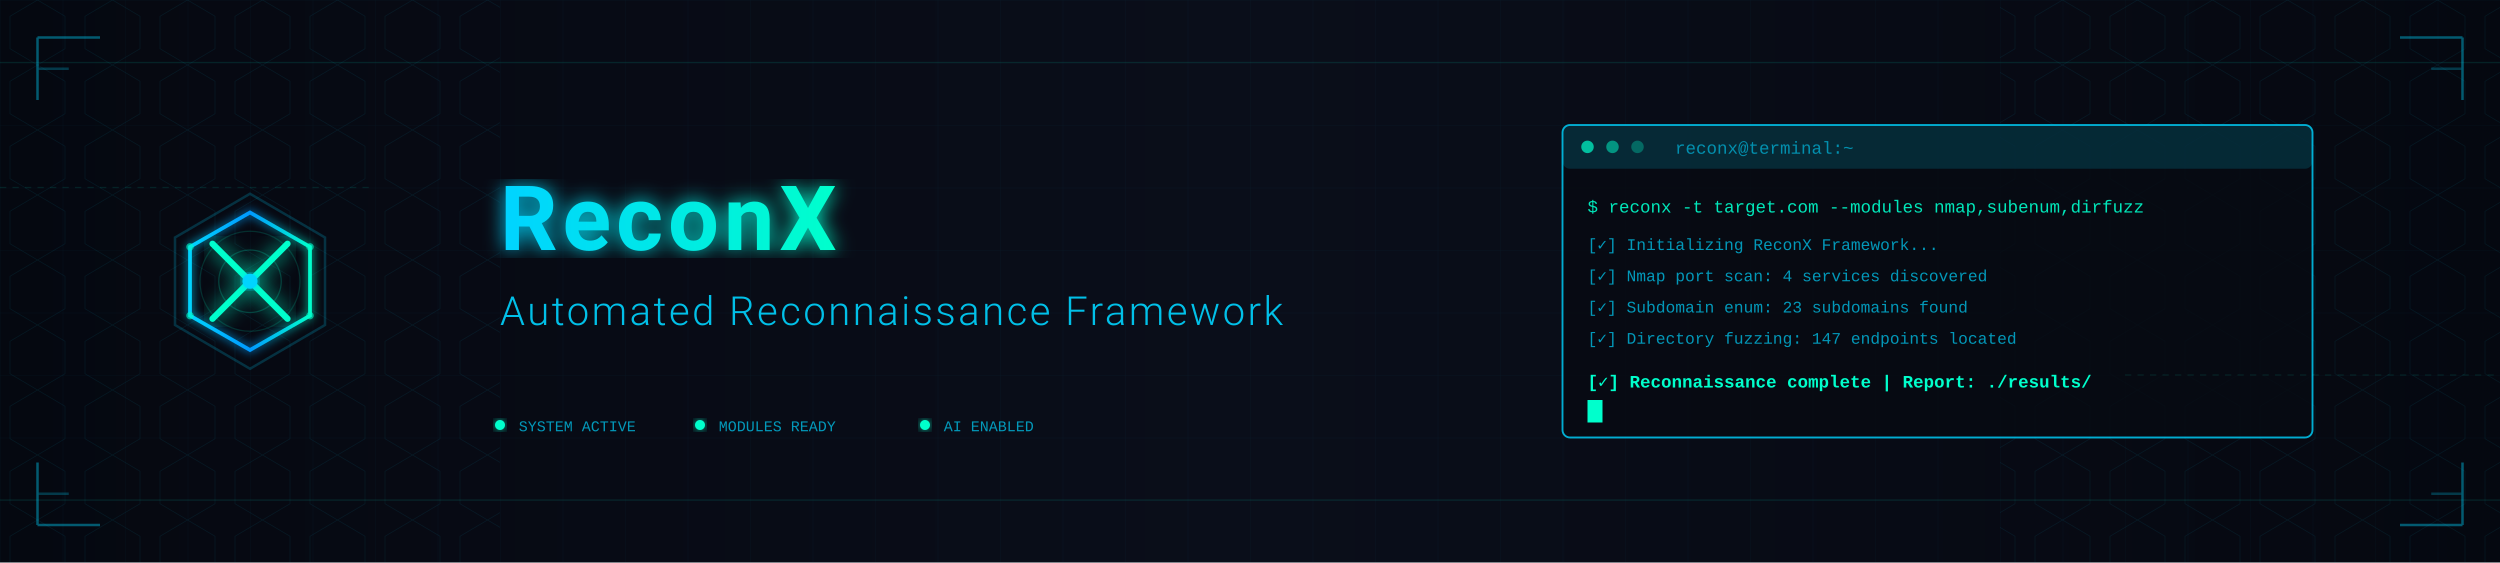
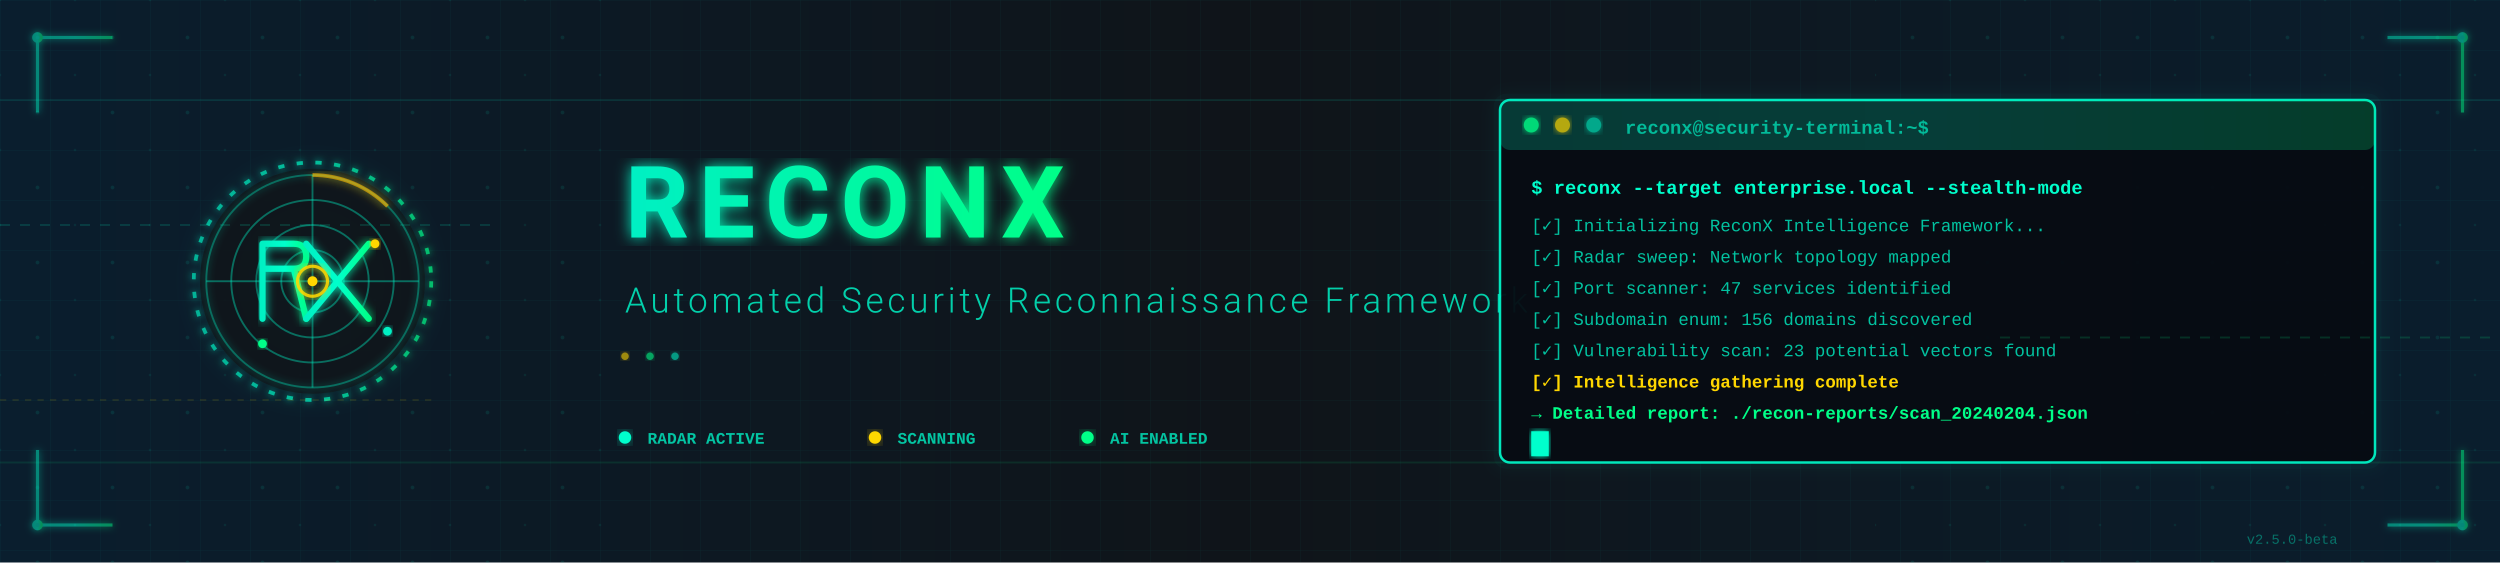
<svg xmlns="http://www.w3.org/2000/svg" viewBox="0 0 2000 450">
  <defs>
    <linearGradient id="bgGradient" x1="0%" y1="0%" x2="100%" y2="0%">
-       <stop offset="0%" style="stop-color:#050810;stop-opacity:1" />
-       <stop offset="50%" style="stop-color:#0a0e1a;stop-opacity:1" />
-       <stop offset="100%" style="stop-color:#050810;stop-opacity:1" />
+       <stop offset="0%" style="stop-color:#0A1E2E;stop-opacity:1" />
+       <stop offset="50%" style="stop-color:#0F1419;stop-opacity:1" />
+       <stop offset="100%" style="stop-color:#0A1E2E;stop-opacity:1" />
    </linearGradient>
-     <linearGradient id="neonBlue" x1="0%" y1="0%" x2="100%" y2="0%">
-       <stop offset="0%" style="stop-color:#00d4ff;stop-opacity:1" />
-       <stop offset="50%" style="stop-color:#0099ff;stop-opacity:1" />
-       <stop offset="100%" style="stop-color:#00ffcc;stop-opacity:1" />
+     <linearGradient id="neonCyan" x1="0%" y1="0%" x2="100%" y2="0%">
+       <stop offset="0%" style="stop-color:#00F0C3;stop-opacity:1" />
+       <stop offset="50%" style="stop-color:#00FFCC;stop-opacity:1" />
+       <stop offset="100%" style="stop-color:#00FF88;stop-opacity:1" />
+     </linearGradient>
+     <linearGradient id="goldGradient" x1="0%" y1="100%" x2="100%" y2="0%">
+       <stop offset="0%" style="stop-color:#FFD700;stop-opacity:0.8" />
+       <stop offset="100%" style="stop-color:#FFA500;stop-opacity:0.8" />
    </linearGradient>
    <linearGradient id="textGlow" x1="0%" y1="0%" x2="100%" y2="0%">
-       <stop offset="0%" style="stop-color:#00d4ff;stop-opacity:1" />
-       <stop offset="100%" style="stop-color:#00ffcc;stop-opacity:1" />
+       <stop offset="0%" style="stop-color:#00F0C3;stop-opacity:1" />
+       <stop offset="100%" style="stop-color:#00FF88;stop-opacity:1" />
    </linearGradient>
+     <radialGradient id="radarGlow">
+       <stop offset="0%" style="stop-color:#00F0C3;stop-opacity:0.6" />
+       <stop offset="100%" style="stop-color:#00F0C3;stop-opacity:0" />
+     </radialGradient>
    <filter id="glow">
+       <feGaussianBlur stdDeviation="3" result="coloredBlur" />
+       <feMerge>
+         <feMergeNode in="coloredBlur" />
+         <feMergeNode in="SourceGraphic" />
+       </feMerge>
+     </filter>
+     <filter id="strongGlow">
+       <feGaussianBlur stdDeviation="6" result="coloredBlur" />
+       <feMerge>
+         <feMergeNode in="coloredBlur" />
+         <feMergeNode in="SourceGraphic" />
+       </feMerge>
+     </filter>
+     <filter id="neonGlow">
      <feGaussianBlur stdDeviation="4" result="coloredBlur" />
      <feMerge>
        <feMergeNode in="coloredBlur" />
        <feMergeNode in="SourceGraphic" />
      </feMerge>
    </filter>
-     <filter id="strongGlow">
-       <feGaussianBlur stdDeviation="8" result="coloredBlur" />
-       <feMerge>
-         <feMergeNode in="coloredBlur" />
-         <feMergeNode in="SourceGraphic" />
-       </feMerge>
-     </filter>
-     <pattern id="hexPattern" x="0" y="0" width="60" height="52" patternUnits="userSpaceOnUse">
-       <path d="M30 0 L52 13 L52 39 L30 52 L8 39 L8 13 Z" fill="none" stroke="#00d4ff" stroke-width="0.5" opacity="0.15" />
+     <pattern id="radarGrid" x="0" y="0" width="40" height="40" patternUnits="userSpaceOnUse">
+       <path d="M 40 0 L 0 0 0 40" fill="none" stroke="#00F0C3" stroke-width="0.3" opacity="0.15" />
    </pattern>
-     <pattern id="grid" width="50" height="50" patternUnits="userSpaceOnUse">
-       <path d="M 50 0 L 0 0 0 50" fill="none" stroke="#00d4ff" stroke-width="0.3" opacity="0.1" />
+     <pattern id="techPattern" x="0" y="0" width="60" height="60" patternUnits="userSpaceOnUse">
+       <circle cx="30" cy="30" r="1.5" fill="#00F0C3" opacity="0.2" />
+       <circle cx="0" cy="0" r="1" fill="#00F0C3" opacity="0.15" />
+       <circle cx="60" cy="0" r="1" fill="#00F0C3" opacity="0.15" />
+       <circle cx="0" cy="60" r="1" fill="#00F0C3" opacity="0.15" />
+       <circle cx="60" cy="60" r="1" fill="#00F0C3" opacity="0.15" />
    </pattern>
  </defs>
  <rect width="2000" height="450" fill="url(#bgGradient)" />
-   <rect width="2000" height="450" fill="url(#grid)" />
-   <rect x="0" y="0" width="400" height="450" fill="url(#hexPattern)" opacity="0.6" />
-   <rect x="1600" y="0" width="400" height="450" fill="url(#hexPattern)" opacity="0.6" />
-   <line x1="0" y1="50" x2="2000" y2="50" stroke="#00ffcc" stroke-width="1" opacity="0.1">
-     <animate attributeName="opacity" values="0.1;0.3;0.1" dur="3s" repeatCount="indefinite" />
+   <rect width="2000" height="450" fill="url(#radarGrid)" />
+   <rect x="0" y="0" width="500" height="450" fill="url(#techPattern)" opacity="0.5" />
+   <rect x="1500" y="0" width="500" height="450" fill="url(#techPattern)" opacity="0.5" />
+   <line x1="0" y1="80" x2="2000" y2="80" stroke="#00F0C3" stroke-width="1.5" opacity="0.1">
+     <animate attributeName="opacity" values="0.1;0.4;0.1" dur="3s" repeatCount="indefinite" />
  </line>
-   <line x1="0" y1="400" x2="2000" y2="400" stroke="#00ffcc" stroke-width="1" opacity="0.1">
-     <animate attributeName="opacity" values="0.1;0.3;0.1" dur="3s" begin="1.5s" repeatCount="indefinite" />
+   <line x1="0" y1="370" x2="2000" y2="370" stroke="#00FF88" stroke-width="1.5" opacity="0.1">
+     <animate attributeName="opacity" values="0.1;0.4;0.1" dur="3s" begin="1.5s" repeatCount="indefinite" />
  </line>
-   <g transform="translate(200, 225)">
-     <path d="M 0 -70 L 60 -35 L 60 35 L 0 70 L -60 35 L -60 -35 Z" fill="none" stroke="#00d4ff" stroke-width="2" opacity="0.2" />
-     <path d="M 0 -55 L 48 -27.5 L 48 27.5 L 0 55 L -48 27.5 L -48 -27.5 Z" fill="none" stroke="url(#neonBlue)" stroke-width="3" filter="url(#glow)" />
-     <line x1="-30" y1="-30" x2="30" y2="30" stroke="#00ffcc" stroke-width="5" stroke-linecap="round" filter="url(#strongGlow)" />
-     <line x1="30" y1="-30" x2="-30" y2="30" stroke="#00ffcc" stroke-width="5" stroke-linecap="round" filter="url(#strongGlow)" />
-     <circle cx="0" cy="0" r="6" fill="#00d4ff" filter="url(#glow)" />
-     <circle cx="0" cy="0" r="40" fill="none" stroke="#00ffcc" stroke-width="1" opacity="0.15" />
-     <circle cx="0" cy="0" r="25" fill="none" stroke="#00ffcc" stroke-width="1" opacity="0.2" />
-     <circle cx="48" cy="-27.5" r="3" fill="#00ffcc" opacity="0.6" />
-     <circle cx="48" cy="27.5" r="3" fill="#00ffcc" opacity="0.6" />
-     <circle cx="-48" cy="-27.5" r="3" fill="#00ffcc" opacity="0.6" />
-     <circle cx="-48" cy="27.5" r="3" fill="#00ffcc" opacity="0.6" />
+   <g transform="translate(250, 225)">
+     <circle cx="0" cy="0" r="110" fill="url(#radarGlow)" opacity="0.3" />
+     <circle cx="0" cy="0" r="90" fill="#0F1419" opacity="0.9" />
+     <circle cx="0" cy="0" r="85" fill="none" stroke="#00F0C3" stroke-width="1.5" opacity="0.4" filter="url(#glow)" />
+     <circle cx="0" cy="0" r="65" fill="none" stroke="#00F0C3" stroke-width="1.5" opacity="0.4" />
+     <circle cx="0" cy="0" r="45" fill="none" stroke="#00F0C3" stroke-width="1.5" opacity="0.4" />
+     <circle cx="0" cy="0" r="25" fill="none" stroke="#00F0C3" stroke-width="1.5" opacity="0.4" />
+     <line x1="-85" y1="0" x2="85" y2="0" stroke="#00F0C3" stroke-width="1.5" opacity="0.4" />
+     <line x1="0" y1="-85" x2="0" y2="85" stroke="#00F0C3" stroke-width="1.5" opacity="0.4" />
+     <path d="M -40,-30 L -40,30 M -40,-30 L -15,-30 Q -5,-30 -5,-20 Q -5,-10 -15,-10 L -40,-10 M -15,-10 L -5,30" stroke="url(#neonCyan)" stroke-width="5" fill="none" stroke-linecap="round" stroke-linejoin="round" filter="url(#neonGlow)" />
+     <g transform="translate(20, 0)">
+       <line x1="-25" y1="-30" x2="25" y2="30" stroke="url(#neonCyan)" stroke-width="5" stroke-linecap="round" filter="url(#neonGlow)" />
+       <line x1="25" y1="-30" x2="-25" y2="30" stroke="url(#neonCyan)" stroke-width="5" stroke-linecap="round" filter="url(#neonGlow)" />
+     </g>
+     <circle cx="0" cy="0" r="12" fill="none" stroke="#FFD700" stroke-width="2.5" opacity="0.9" filter="url(#glow)" />
+     <circle cx="0" cy="0" r="4" fill="#FFD700" opacity="1" filter="url(#strongGlow)">
+       <animate attributeName="r" values="4;7;4" dur="2s" repeatCount="indefinite" />
+       <animate attributeName="opacity" values="1;0.5;1" dur="2s" repeatCount="indefinite" />
+     </circle>
+     <g transform="translate(-65, -65)">
+       <line x1="0" y1="0" x2="15" y2="0" stroke="url(#neonCyan)" stroke-width="3" stroke-linecap="round" />
+       <line x1="0" y1="0" x2="0" y2="15" stroke="url(#neonCyan)" stroke-width="3" stroke-linecap="round" />
+     </g>
+     <g transform="translate(65, -65)">
+       <line x1="0" y1="0" x2="-15" y2="0" stroke="url(#neonCyan)" stroke-width="3" stroke-linecap="round" />
+       <line x1="0" y1="0" x2="0" y2="15" stroke="url(#neonCyan)" stroke-width="3" stroke-linecap="round" />
+     </g>
+     <g transform="translate(-65, 65)">
+       <line x1="0" y1="0" x2="15" y2="0" stroke="url(#neonCyan)" stroke-width="3" stroke-linecap="round" />
+       <line x1="0" y1="0" x2="0" y2="-15" stroke="url(#neonCyan)" stroke-width="3" stroke-linecap="round" />
+     </g>
+     <g transform="translate(65, 65)">
+       <line x1="0" y1="0" x2="-15" y2="0" stroke="url(#neonCyan)" stroke-width="3" stroke-linecap="round" />
+       <line x1="0" y1="0" x2="0" y2="-15" stroke="url(#neonCyan)" stroke-width="3" stroke-linecap="round" />
+     </g>
+     <path d="M 0,-85 A 85,85 0 0,1 60,-60" fill="none" stroke="url(#goldGradient)" stroke-width="3" opacity="0.8" filter="url(#neonGlow)">
+       <animateTransform attributeName="transform" type="rotate" from="0 0 0" to="360 0 0" dur="4s" repeatCount="indefinite" />
+     </path>
+     <circle cx="0" cy="0" r="95" fill="none" stroke="url(#neonCyan)" stroke-width="3" stroke-dasharray="5 10" opacity="0.7" filter="url(#glow)" />
+     <circle cx="50" cy="-30" r="3.5" fill="#FFD700" filter="url(#glow)">
+       <animate attributeName="opacity" values="0;1;0" dur="2s" repeatCount="indefinite" />
+     </circle>
+     <circle cx="-40" cy="50" r="3.5" fill="#00FF88" filter="url(#glow)">
+       <animate attributeName="opacity" values="1;0;1" dur="2.5s" repeatCount="indefinite" />
+     </circle>
+     <circle cx="60" cy="40" r="3.5" fill="#00F0C3" filter="url(#glow)">
+       <animate attributeName="opacity" values="0;1;0" dur="1.8s" repeatCount="indefinite" begin="0.5s" />
+     </circle>
  </g>
-   <text x="400" y="200" font-family="'Roboto', 'Arial', sans-serif" font-size="72" font-weight="700" fill="url(#textGlow)" letter-spacing="4" filter="url(#strongGlow)">ReconX</text>
-   <text x="400" y="260" font-family="'Roboto', 'Arial', sans-serif" font-size="32" font-weight="300" fill="#00d4ff" letter-spacing="2" opacity="0.9">Automated Reconnaissance Framework</text>
-   <line x1="400" y1="280" x2="900" y2="280" stroke="url(#neonBlue)" stroke-width="2" filter="url(#glow)" />
-   <g transform="translate(1250, 100)">
-     <rect x="0" y="0" width="600" height="250" fill="#060a12" stroke="#00d4ff" stroke-width="1.5" rx="6" opacity="0.8" />
-     <rect x="0" y="0" width="600" height="35" fill="#00d4ff" opacity="0.15" rx="6" />
-     <circle cx="20" cy="17.5" r="5" fill="#00ffcc" opacity="0.7" />
-     <circle cx="40" cy="17.5" r="5" fill="#00ffcc" opacity="0.5" />
-     <circle cx="60" cy="17.5" r="5" fill="#00ffcc" opacity="0.3" />
-     <text x="90" y="23" font-family="'Courier New', monospace" font-size="14" fill="#00d4ff" opacity="0.6">reconx@terminal:~</text>
-     <text x="20" y="70" font-family="'Courier New', monospace" font-size="14" fill="#00ffcc" opacity="0.9">$ reconx -t target.com --modules nmap,subenum,dirfuzz</text>
-     <text x="20" y="100" font-family="'Courier New', monospace" font-size="13" fill="#00d4ff" opacity="0.7">[✓] Initializing ReconX Framework...</text>
-     <text x="20" y="125" font-family="'Courier New', monospace" font-size="13" fill="#00d4ff" opacity="0.7">[✓] Nmap port scan: 4 services discovered</text>
-     <text x="20" y="150" font-family="'Courier New', monospace" font-size="13" fill="#00d4ff" opacity="0.7">[✓] Subdomain enum: 23 subdomains found</text>
-     <text x="20" y="175" font-family="'Courier New', monospace" font-size="13" fill="#00d4ff" opacity="0.7">[✓] Directory fuzzing: 147 endpoints located</text>
-     <text x="20" y="210" font-family="'Courier New', monospace" font-size="14" fill="#00ffcc" font-weight="bold">[✓] Reconnaissance complete | Report: ./results/</text>
-     <rect x="20" y="220" width="12" height="18" fill="#00ffcc">
-       <animate attributeName="opacity" values="0;1;0" dur="1.2s" repeatCount="indefinite" />
+   <text x="500" y="190" font-family="'Roboto', 'Orbitron', 'Arial', sans-serif" font-size="80" font-weight="700" fill="url(#textGlow)" letter-spacing="8" filter="url(#strongGlow)">RECONX</text>
+   <text x="500" y="250" font-family="'Roboto', 'Arial', sans-serif" font-size="28" font-weight="300" fill="#00F0C3" letter-spacing="3" opacity="0.85">Automated Security Reconnaissance Framework</text>
+   <line x1="500" y1="270" x2="1100" y2="270" stroke="url(#neonCyan)" stroke-width="2.5" filter="url(#glow)" />
+   <g opacity="0.6">
+     <circle cx="500" cy="285" r="3" fill="#FFD700" filter="url(#glow)">
+       <animate attributeName="opacity" values="0.3;1;0.3" dur="1.5s" repeatCount="indefinite" />
+     </circle>
+     <circle cx="520" cy="285" r="3" fill="#00FF88" filter="url(#glow)">
+       <animate attributeName="opacity" values="1;0.3;1" dur="1.5s" repeatCount="indefinite" />
+     </circle>
+     <circle cx="540" cy="285" r="3" fill="#00F0C3" filter="url(#glow)">
+       <animate attributeName="opacity" values="0.3;1;0.3" dur="1.5s" begin="0.5s" repeatCount="indefinite" />
+     </circle>
+   </g>
+   <g transform="translate(1200, 80)">
+     <rect x="-5" y="-5" width="710" height="300" fill="#00F0C3" opacity="0.05" rx="10" filter="url(#strongGlow)" />
+     <rect x="0" y="0" width="700" height="290" fill="#060a12" stroke="#00F0C3" stroke-width="2" rx="8" opacity="0.95" />
+     <rect x="0" y="0" width="700" height="40" fill="url(#neonCyan)" opacity="0.2" rx="8" />
+     <circle cx="25" cy="20" r="6" fill="#00FF88" opacity="0.8" filter="url(#glow)" />
+     <circle cx="50" cy="20" r="6" fill="#FFD700" opacity="0.7" filter="url(#glow)" />
+     <circle cx="75" cy="20" r="6" fill="#00F0C3" opacity="0.6" filter="url(#glow)" />
+     <text x="100" y="27" font-family="'Courier New', 'Consolas', monospace" font-size="15" fill="#00F0C3" opacity="0.7" font-weight="bold">reconx@security-terminal:~$</text>
+     <text x="25" y="75" font-family="'Courier New', monospace" font-size="15" fill="#00FFCC" font-weight="bold">$ reconx --target enterprise.local --stealth-mode</text>
+     <text x="25" y="105" font-family="'Courier New', monospace" font-size="14" fill="#00F0C3" opacity="0.8">[✓] Initializing ReconX Intelligence Framework...</text>
+     <text x="25" y="130" font-family="'Courier New', monospace" font-size="14" fill="#00F0C3" opacity="0.8">[✓] Radar sweep: Network topology mapped</text>
+     <text x="25" y="155" font-family="'Courier New', monospace" font-size="14" fill="#00F0C3" opacity="0.8">[✓] Port scanner: 47 services identified</text>
+     <text x="25" y="180" font-family="'Courier New', monospace" font-size="14" fill="#00F0C3" opacity="0.8">[✓] Subdomain enum: 156 domains discovered</text>
+     <text x="25" y="205" font-family="'Courier New', monospace" font-size="14" fill="#00F0C3" opacity="0.8">[✓] Vulnerability scan: 23 potential vectors found</text>
+     <text x="25" y="230" font-family="'Courier New', monospace" font-size="14" fill="#FFD700" font-weight="bold">[✓] Intelligence gathering complete</text>
+     <text x="25" y="255" font-family="'Courier New', monospace" font-size="14" fill="#00FF88" font-weight="bold">    → Detailed report: ./recon-reports/scan_20240204.json</text>
+     <rect x="25" y="265" width="14" height="20" fill="#00FFCC" filter="url(#glow)">
+       <animate attributeName="opacity" values="0;1;0" dur="1s" repeatCount="indefinite" />
    </rect>
  </g>
-   <g stroke="#00d4ff" stroke-width="2" fill="none" opacity="0.4">
-     <path d="M 30 30 L 30 80 M 30 30 L 80 30" />
-     <line x1="30" y1="55" x2="55" y2="55" opacity="0.6" />
-     <path d="M 1970 30 L 1970 80 M 1970 30 L 1920 30" />
-     <line x1="1970" y1="55" x2="1945" y2="55" opacity="0.6" />
-     <path d="M 30 420 L 30 370 M 30 420 L 80 420" />
-     <line x1="30" y1="395" x2="55" y2="395" opacity="0.6" />
-     <path d="M 1970 420 L 1970 370 M 1970 420 L 1920 420" />
-     <line x1="1970" y1="395" x2="1945" y2="395" opacity="0.6" />
+   <g stroke="url(#neonCyan)" stroke-width="2.5" fill="none" opacity="0.5" filter="url(#glow)">
+     <path d="M 30 30 L 30 90 M 30 30 L 90 30" />
+     <line x1="30" y1="60" x2="60" y2="60" opacity="0.7" />
+     <circle cx="30" cy="30" r="3" fill="#00F0C3" />
+     <path d="M 1970 30 L 1970 90 M 1970 30 L 1910 30" />
+     <line x1="1970" y1="60" x2="1940" y2="60" opacity="0.7" />
+     <circle cx="1970" cy="30" r="3" fill="#00F0C3" />
+     <path d="M 30 420 L 30 360 M 30 420 L 90 420" />
+     <line x1="30" y1="390" x2="60" y2="390" opacity="0.7" />
+     <circle cx="30" cy="420" r="3" fill="#00F0C3" />
+     <path d="M 1970 420 L 1970 360 M 1970 420 L 1910 420" />
+     <line x1="1970" y1="390" x2="1940" y2="390" opacity="0.7" />
+     <circle cx="1970" cy="420" r="3" fill="#00F0C3" />
  </g>
-   <g transform="translate(400, 340)">
-     <circle cx="0" cy="0" r="4" fill="#00ffcc" filter="url(#glow)">
+   <g transform="translate(500, 350)">
+     <circle cx="0" cy="0" r="5" fill="#00FFCC" filter="url(#strongGlow)">
      <animate attributeName="opacity" values="0.5;1;0.5" dur="2s" repeatCount="indefinite" />
    </circle>
-     <text x="15" y="5" font-family="'Courier New', monospace" font-size="12" fill="#00d4ff" opacity="0.7">SYSTEM ACTIVE</text>
-     <circle cx="160" cy="0" r="4" fill="#00ffcc" filter="url(#glow)">
+     <rect x="-2" y="-2" width="4" height="4" fill="none" stroke="#00FFCC" stroke-width="1" opacity="0.5">
+       <animateTransform attributeName="transform" type="rotate" from="0 0 0" to="360 0 0" dur="4s" repeatCount="indefinite" />
+     </rect>
+     <text x="18" y="5" font-family="'Courier New', monospace" font-size="13" fill="#00F0C3" opacity="0.8" font-weight="bold">RADAR ACTIVE</text>
+     <circle cx="200" cy="0" r="5" fill="#FFD700" filter="url(#strongGlow)">
      <animate attributeName="opacity" values="0.5;1;0.5" dur="2s" begin="0.7s" repeatCount="indefinite" />
    </circle>
-     <text x="175" y="5" font-family="'Courier New', monospace" font-size="12" fill="#00d4ff" opacity="0.7">MODULES READY</text>
-     <circle cx="340" cy="0" r="4" fill="#00ffcc" filter="url(#glow)">
+     <rect x="198" y="-2" width="4" height="4" fill="none" stroke="#FFD700" stroke-width="1" opacity="0.5">
+       <animateTransform attributeName="transform" type="rotate" from="0 200 0" to="360 200 0" dur="4s" repeatCount="indefinite" />
+     </rect>
+     <text x="218" y="5" font-family="'Courier New', monospace" font-size="13" fill="#00F0C3" opacity="0.8" font-weight="bold">SCANNING</text>
+     <circle cx="370" cy="0" r="5" fill="#00FF88" filter="url(#strongGlow)">
      <animate attributeName="opacity" values="0.5;1;0.5" dur="2s" begin="1.4s" repeatCount="indefinite" />
    </circle>
-     <text x="355" y="5" font-family="'Courier New', monospace" font-size="12" fill="#00d4ff" opacity="0.7">AI ENABLED</text>
+     <rect x="368" y="-2" width="4" height="4" fill="none" stroke="#00FF88" stroke-width="1" opacity="0.5">
+       <animateTransform attributeName="transform" type="rotate" from="0 370 0" to="360 370 0" dur="4s" repeatCount="indefinite" />
+     </rect>
+     <text x="388" y="5" font-family="'Courier New', monospace" font-size="13" fill="#00F0C3" opacity="0.8" font-weight="bold">AI ENABLED</text>
  </g>
-   <g opacity="0.1">
-     <line x1="0" y1="150" x2="300" y2="150" stroke="#00ffcc" stroke-width="1" stroke-dasharray="5,5">
-       <animate attributeName="stroke-dashoffset" from="0" to="10" dur="1s" repeatCount="indefinite" />
+   <g opacity="0.15">
+     <line x1="0" y1="180" x2="400" y2="180" stroke="#00F0C3" stroke-width="1.5" stroke-dasharray="8,8">
+       <animate attributeName="stroke-dashoffset" from="0" to="16" dur="1.5s" repeatCount="indefinite" />
    </line>
-     <line x1="1700" y1="300" x2="2000" y2="300" stroke="#00ffcc" stroke-width="1" stroke-dasharray="5,5">
+     <line x1="1600" y1="270" x2="2000" y2="270" stroke="#00FF88" stroke-width="1.5" stroke-dasharray="8,8">
+       <animate attributeName="stroke-dashoffset" from="0" to="16" dur="1.5s" repeatCount="indefinite" />
+     </line>
+     <line x1="0" y1="320" x2="350" y2="320" stroke="#FFD700" stroke-width="1" stroke-dasharray="5,5">
      <animate attributeName="stroke-dashoffset" from="0" to="10" dur="1s" repeatCount="indefinite" />
    </line>
  </g>
+   <text x="1870" y="435" font-family="'Courier New', monospace" font-size="11" fill="#00F0C3" opacity="0.4" text-anchor="end">v2.5.0-beta</text>
</svg>
